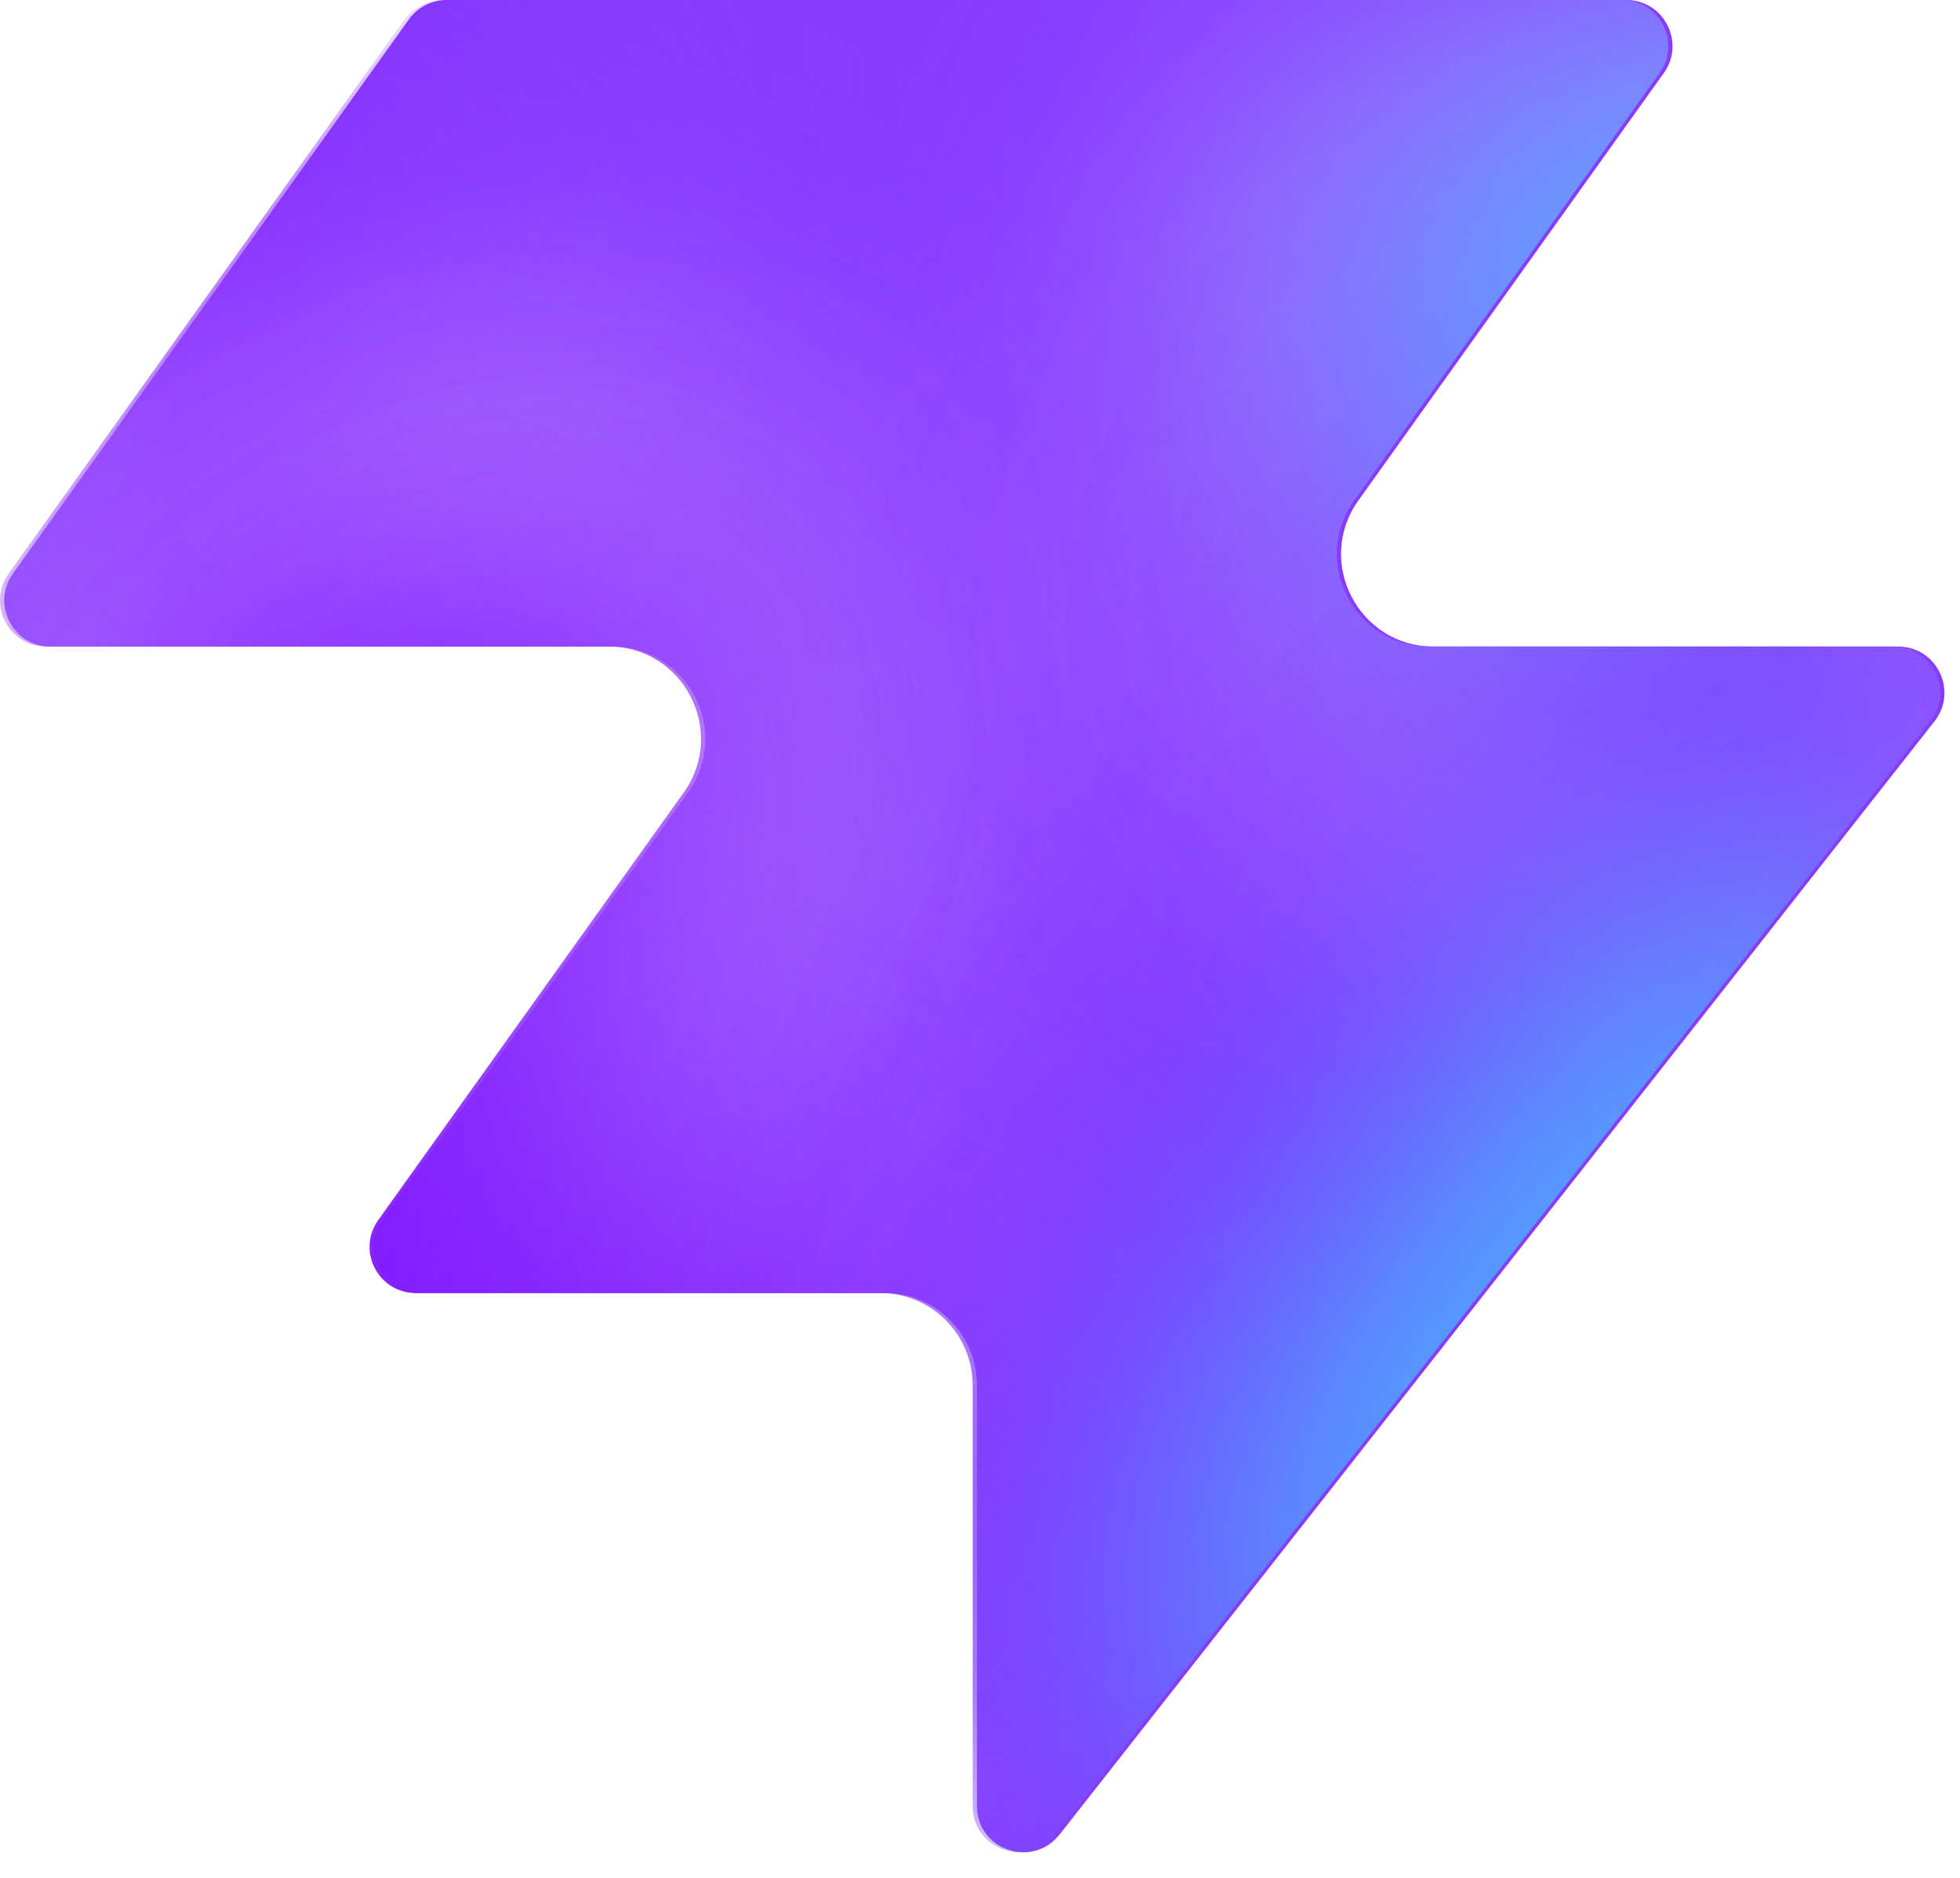
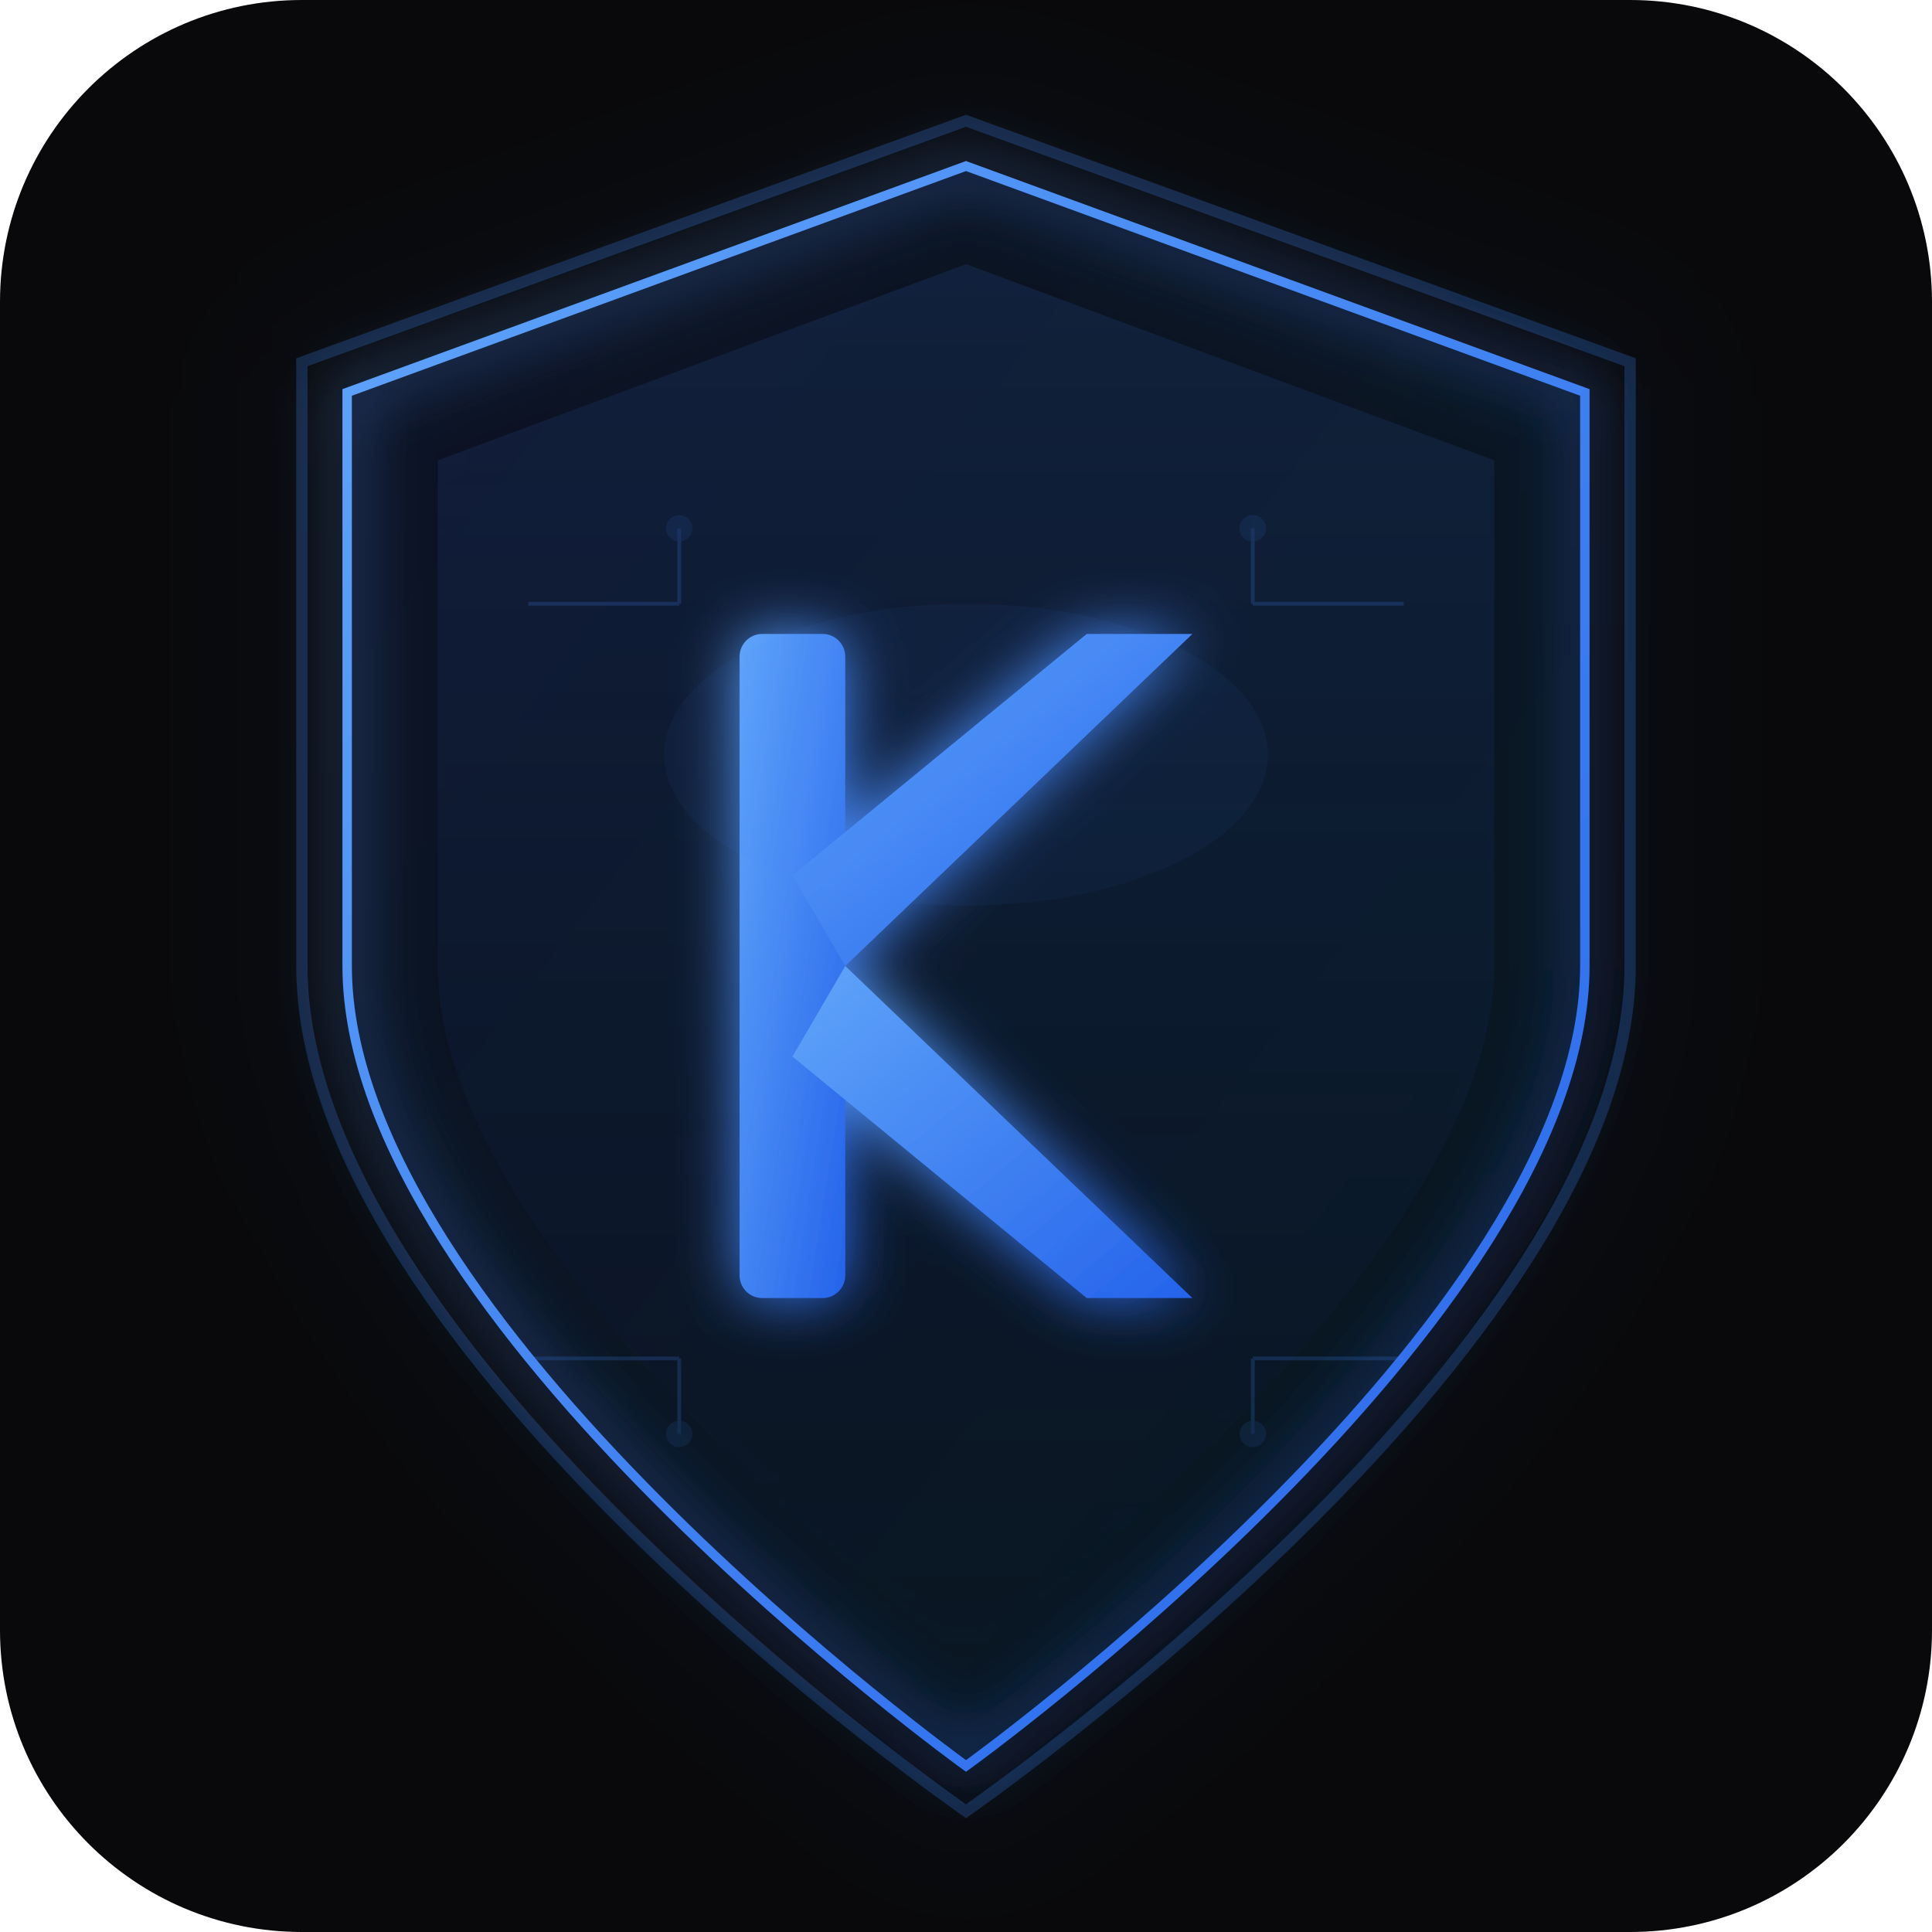
- <svg xmlns="http://www.w3.org/2000/svg" width="48" height="46" fill="none" viewBox="0 0 48 46">
-   <path fill="#863bff" d="M25.946 44.938c-.664.845-2.021.375-2.021-.698V33.937a2.26 2.26 0 0 0-2.262-2.262H10.287c-.92 0-1.456-1.04-.92-1.788l7.48-10.471c1.07-1.497 0-3.578-1.842-3.578H1.237c-.92 0-1.456-1.04-.92-1.788L10.013.474c.214-.297.556-.474.92-.474h28.894c.92 0 1.456 1.04.92 1.788l-7.48 10.471c-1.07 1.498 0 3.579 1.842 3.579h11.377c.943 0 1.473 1.088.89 1.83L25.947 44.94z" style="fill:#863bff;fill:color(display-p3 .525 .23 1);fill-opacity:1" />
-   <mask id="a" width="48" height="46" x="0" y="0" maskUnits="userSpaceOnUse" style="mask-type:alpha">
-     <path fill="#000" d="M25.842 44.938c-.664.844-2.021.375-2.021-.698V33.937a2.26 2.26 0 0 0-2.262-2.262H10.183c-.92 0-1.456-1.04-.92-1.788l7.48-10.471c1.07-1.498 0-3.579-1.842-3.579H1.133c-.92 0-1.456-1.04-.92-1.787L9.91.473c.214-.297.556-.474.92-.474h28.894c.92 0 1.456 1.04.92 1.788l-7.48 10.471c-1.07 1.498 0 3.578 1.842 3.578h11.377c.943 0 1.473 1.088.89 1.832L25.843 44.94z" style="fill:#000;fill-opacity:1" />
-   </mask>
-   <g mask="url(#a)">
-     <g filter="url(#b)">
-       <ellipse cx="5.508" cy="14.704" fill="#ede6ff" rx="5.508" ry="14.704" style="fill:#ede6ff;fill:color(display-p3 .927 .903 1);fill-opacity:1" transform="matrix(.00324 1 1 -.00324 -4.47 31.516)" />
-     </g>
-     <g filter="url(#c)">
-       <ellipse cx="10.399" cy="29.851" fill="#ede6ff" rx="10.399" ry="29.851" style="fill:#ede6ff;fill:color(display-p3 .927 .903 1);fill-opacity:1" transform="matrix(.00324 1 1 -.00324 -39.328 7.883)" />
-     </g>
-     <g filter="url(#d)">
-       <ellipse cx="5.508" cy="30.487" fill="#7e14ff" rx="5.508" ry="30.487" style="fill:#7e14ff;fill:color(display-p3 .492 .077 1);fill-opacity:1" transform="rotate(89.814 -25.913 -14.639)scale(1 -1)" />
-     </g>
-     <g filter="url(#e)">
-       <ellipse cx="5.508" cy="30.599" fill="#7e14ff" rx="5.508" ry="30.599" style="fill:#7e14ff;fill:color(display-p3 .492 .077 1);fill-opacity:1" transform="rotate(89.814 -32.644 -3.334)scale(1 -1)" />
-     </g>
-     <g filter="url(#f)">
-       <ellipse cx="5.508" cy="30.599" fill="#7e14ff" rx="5.508" ry="30.599" style="fill:#7e14ff;fill:color(display-p3 .492 .077 1);fill-opacity:1" transform="matrix(.00324 1 1 -.00324 -34.34 30.47)" />
-     </g>
-     <g filter="url(#g)">
-       <ellipse cx="14.072" cy="22.078" fill="#ede6ff" rx="14.072" ry="22.078" style="fill:#ede6ff;fill:color(display-p3 .927 .903 1);fill-opacity:1" transform="rotate(93.35 24.506 48.493)scale(-1 1)" />
-     </g>
-     <g filter="url(#h)">
-       <ellipse cx="3.47" cy="21.501" fill="#7e14ff" rx="3.47" ry="21.501" style="fill:#7e14ff;fill:color(display-p3 .492 .077 1);fill-opacity:1" transform="rotate(89.009 28.708 47.59)scale(-1 1)" />
-     </g>
-     <g filter="url(#i)">
-       <ellipse cx="3.47" cy="21.501" fill="#7e14ff" rx="3.47" ry="21.501" style="fill:#7e14ff;fill:color(display-p3 .492 .077 1);fill-opacity:1" transform="rotate(89.009 28.708 47.59)scale(-1 1)" />
-     </g>
-     <g filter="url(#j)">
-       <ellipse cx=".387" cy="8.972" fill="#7e14ff" rx="4.407" ry="29.108" style="fill:#7e14ff;fill:color(display-p3 .492 .077 1);fill-opacity:1" transform="rotate(39.51 .387 8.972)" />
-     </g>
-     <g filter="url(#k)">
-       <ellipse cx="47.523" cy="-6.092" fill="#7e14ff" rx="4.407" ry="29.108" style="fill:#7e14ff;fill:color(display-p3 .492 .077 1);fill-opacity:1" transform="rotate(37.892 47.523 -6.092)" />
-     </g>
-     <g filter="url(#l)">
-       <ellipse cx="41.412" cy="6.333" fill="#47bfff" rx="5.971" ry="9.665" style="fill:#47bfff;fill:color(display-p3 .28 .748 1);fill-opacity:1" transform="rotate(37.892 41.412 6.333)" />
-     </g>
-     <g filter="url(#m)">
-       <ellipse cx="-1.879" cy="38.332" fill="#7e14ff" rx="4.407" ry="29.108" style="fill:#7e14ff;fill:color(display-p3 .492 .077 1);fill-opacity:1" transform="rotate(37.892 -1.88 38.332)" />
-     </g>
-     <g filter="url(#n)">
-       <ellipse cx="-1.879" cy="38.332" fill="#7e14ff" rx="4.407" ry="29.108" style="fill:#7e14ff;fill:color(display-p3 .492 .077 1);fill-opacity:1" transform="rotate(37.892 -1.88 38.332)" />
-     </g>
-     <g filter="url(#o)">
-       <ellipse cx="35.651" cy="29.907" fill="#7e14ff" rx="4.407" ry="29.108" style="fill:#7e14ff;fill:color(display-p3 .492 .077 1);fill-opacity:1" transform="rotate(37.892 35.651 29.907)" />
-     </g>
-     <g filter="url(#p)">
-       <ellipse cx="38.418" cy="32.4" fill="#47bfff" rx="5.971" ry="15.297" style="fill:#47bfff;fill:color(display-p3 .28 .748 1);fill-opacity:1" transform="rotate(37.892 38.418 32.4)" />
-     </g>
+ <svg xmlns="http://www.w3.org/2000/svg" viewBox="0 0 512 512" width="512" height="512">
+   <defs>
+     <linearGradient id="shieldGrad" x1="0%" y1="0%" x2="100%" y2="100%">
+       <stop offset="0%" style="stop-color:#1e40af;stop-opacity:1" />
+       <stop offset="100%" style="stop-color:#0369a1;stop-opacity:1" />
+     </linearGradient>
+     <linearGradient id="kGrad" x1="0%" y1="0%" x2="100%" y2="100%">
+       <stop offset="0%" style="stop-color:#60a5fa;stop-opacity:1" />
+       <stop offset="100%" style="stop-color:#2563eb;stop-opacity:1" />
+     </linearGradient>
+     <linearGradient id="glowGrad" x1="0%" y1="0%" x2="0%" y2="100%">
+       <stop offset="0%" style="stop-color:#3b82f6;stop-opacity:0.4" />
+       <stop offset="100%" style="stop-color:#1d4ed8;stop-opacity:0" />
+     </linearGradient>
+     <filter id="glow" x="-20%" y="-20%" width="140%" height="140%">
+       <feGaussianBlur in="SourceGraphic" stdDeviation="8" result="blur" />
+       <feMerge>
+         <feMergeNode in="blur" />
+         <feMergeNode in="SourceGraphic" />
+       </feMerge>
+     </filter>
+     <filter id="outerGlow" x="-30%" y="-30%" width="160%" height="160%">
+       <feGaussianBlur in="SourceGraphic" stdDeviation="18" result="blur" />
+       <feMerge>
+         <feMergeNode in="blur" />
+         <feMergeNode in="SourceGraphic" />
+       </feMerge>
+     </filter>
+     <clipPath id="shieldClip">
+       <path d="M256 32 L432 96 L432 256 C432 358 256 480 256 480 C256 480 80 358 80 256 L80 96 Z" />
+     </clipPath>
+   </defs>
+   <rect width="512" height="512" fill="#09090b" rx="80" />
+   <path d="M256 32 L432 96 L432 256 C432 358 256 480 256 480 C256 480 80 358 80 256 L80 96 Z" fill="none" stroke="#3b82f6" stroke-width="3" opacity="0.25" filter="url(#outerGlow)" />
+   <path d="M256 44 L420 104 L420 256 C420 350 256 468 256 468 C256 468 92 350 92 256 L92 104 Z" fill="url(#shieldGrad)" opacity="0.15" />
+   <path d="M256 44 L420 104 L420 256 C420 350 256 468 256 468 C256 468 92 350 92 256 L92 104 Z" fill="none" stroke="url(#kGrad)" stroke-width="2.5" filter="url(#glow)" />
+   <path d="M256 70 L396 122 L396 256 C396 336 256 440 256 440 C256 440 116 336 116 256 L116 122 Z" fill="url(#glowGrad)" opacity="0.3" />
+   <g stroke="#3b82f6" stroke-width="1" opacity="0.2" fill="none">
+     <line x1="140" y1="160" x2="180" y2="160" />
+     <line x1="180" y1="160" x2="180" y2="140" />
+     <line x1="332" y1="160" x2="372" y2="160" />
+     <line x1="332" y1="160" x2="332" y2="140" />
+     <line x1="140" y1="360" x2="180" y2="360" />
+     <line x1="180" y1="360" x2="180" y2="380" />
+     <line x1="332" y1="360" x2="372" y2="360" />
+     <line x1="332" y1="360" x2="332" y2="380" />
+     <circle cx="180" cy="140" r="3" fill="#3b82f6" opacity="0.5" />
+     <circle cx="332" cy="140" r="3" fill="#3b82f6" opacity="0.5" />
+     <circle cx="180" cy="380" r="3" fill="#3b82f6" opacity="0.5" />
+     <circle cx="332" cy="380" r="3" fill="#3b82f6" opacity="0.5" />
  </g>
-   <defs>
-     <filter id="b" width="60.045" height="41.654" x="-19.77" y="16.149" color-interpolation-filters="sRGB" filterUnits="userSpaceOnUse">
-       <feFlood flood-opacity="0" result="BackgroundImageFix" />
-       <feBlend in="SourceGraphic" in2="BackgroundImageFix" result="shape" />
-       <feGaussianBlur result="effect1_foregroundBlur_2002_17158" stdDeviation="7.659" />
-     </filter>
-     <filter id="c" width="90.34" height="51.437" x="-54.613" y="-7.533" color-interpolation-filters="sRGB" filterUnits="userSpaceOnUse">
-       <feFlood flood-opacity="0" result="BackgroundImageFix" />
-       <feBlend in="SourceGraphic" in2="BackgroundImageFix" result="shape" />
-       <feGaussianBlur result="effect1_foregroundBlur_2002_17158" stdDeviation="7.659" />
-     </filter>
-     <filter id="d" width="79.355" height="29.4" x="-49.64" y="2.03" color-interpolation-filters="sRGB" filterUnits="userSpaceOnUse">
-       <feFlood flood-opacity="0" result="BackgroundImageFix" />
-       <feBlend in="SourceGraphic" in2="BackgroundImageFix" result="shape" />
-       <feGaussianBlur result="effect1_foregroundBlur_2002_17158" stdDeviation="4.596" />
-     </filter>
-     <filter id="e" width="79.579" height="29.4" x="-45.045" y="20.029" color-interpolation-filters="sRGB" filterUnits="userSpaceOnUse">
-       <feFlood flood-opacity="0" result="BackgroundImageFix" />
-       <feBlend in="SourceGraphic" in2="BackgroundImageFix" result="shape" />
-       <feGaussianBlur result="effect1_foregroundBlur_2002_17158" stdDeviation="4.596" />
-     </filter>
-     <filter id="f" width="79.579" height="29.4" x="-43.513" y="21.178" color-interpolation-filters="sRGB" filterUnits="userSpaceOnUse">
-       <feFlood flood-opacity="0" result="BackgroundImageFix" />
-       <feBlend in="SourceGraphic" in2="BackgroundImageFix" result="shape" />
-       <feGaussianBlur result="effect1_foregroundBlur_2002_17158" stdDeviation="4.596" />
-     </filter>
-     <filter id="g" width="74.749" height="58.852" x="15.756" y="-17.901" color-interpolation-filters="sRGB" filterUnits="userSpaceOnUse">
-       <feFlood flood-opacity="0" result="BackgroundImageFix" />
-       <feBlend in="SourceGraphic" in2="BackgroundImageFix" result="shape" />
-       <feGaussianBlur result="effect1_foregroundBlur_2002_17158" stdDeviation="7.659" />
-     </filter>
-     <filter id="h" width="61.377" height="25.362" x="23.548" y="2.284" color-interpolation-filters="sRGB" filterUnits="userSpaceOnUse">
-       <feFlood flood-opacity="0" result="BackgroundImageFix" />
-       <feBlend in="SourceGraphic" in2="BackgroundImageFix" result="shape" />
-       <feGaussianBlur result="effect1_foregroundBlur_2002_17158" stdDeviation="4.596" />
-     </filter>
-     <filter id="i" width="61.377" height="25.362" x="23.548" y="2.284" color-interpolation-filters="sRGB" filterUnits="userSpaceOnUse">
-       <feFlood flood-opacity="0" result="BackgroundImageFix" />
-       <feBlend in="SourceGraphic" in2="BackgroundImageFix" result="shape" />
-       <feGaussianBlur result="effect1_foregroundBlur_2002_17158" stdDeviation="4.596" />
-     </filter>
-     <filter id="j" width="56.045" height="63.649" x="-27.636" y="-22.853" color-interpolation-filters="sRGB" filterUnits="userSpaceOnUse">
-       <feFlood flood-opacity="0" result="BackgroundImageFix" />
-       <feBlend in="SourceGraphic" in2="BackgroundImageFix" result="shape" />
-       <feGaussianBlur result="effect1_foregroundBlur_2002_17158" stdDeviation="4.596" />
-     </filter>
-     <filter id="k" width="54.814" height="64.646" x="20.116" y="-38.415" color-interpolation-filters="sRGB" filterUnits="userSpaceOnUse">
-       <feFlood flood-opacity="0" result="BackgroundImageFix" />
-       <feBlend in="SourceGraphic" in2="BackgroundImageFix" result="shape" />
-       <feGaussianBlur result="effect1_foregroundBlur_2002_17158" stdDeviation="4.596" />
-     </filter>
-     <filter id="l" width="33.541" height="35.313" x="24.641" y="-11.323" color-interpolation-filters="sRGB" filterUnits="userSpaceOnUse">
-       <feFlood flood-opacity="0" result="BackgroundImageFix" />
-       <feBlend in="SourceGraphic" in2="BackgroundImageFix" result="shape" />
-       <feGaussianBlur result="effect1_foregroundBlur_2002_17158" stdDeviation="4.596" />
-     </filter>
-     <filter id="m" width="54.814" height="64.646" x="-29.286" y="6.009" color-interpolation-filters="sRGB" filterUnits="userSpaceOnUse">
-       <feFlood flood-opacity="0" result="BackgroundImageFix" />
-       <feBlend in="SourceGraphic" in2="BackgroundImageFix" result="shape" />
-       <feGaussianBlur result="effect1_foregroundBlur_2002_17158" stdDeviation="4.596" />
-     </filter>
-     <filter id="n" width="54.814" height="64.646" x="-29.286" y="6.009" color-interpolation-filters="sRGB" filterUnits="userSpaceOnUse">
-       <feFlood flood-opacity="0" result="BackgroundImageFix" />
-       <feBlend in="SourceGraphic" in2="BackgroundImageFix" result="shape" />
-       <feGaussianBlur result="effect1_foregroundBlur_2002_17158" stdDeviation="4.596" />
-     </filter>
-     <filter id="o" width="54.814" height="64.646" x="8.244" y="-2.416" color-interpolation-filters="sRGB" filterUnits="userSpaceOnUse">
-       <feFlood flood-opacity="0" result="BackgroundImageFix" />
-       <feBlend in="SourceGraphic" in2="BackgroundImageFix" result="shape" />
-       <feGaussianBlur result="effect1_foregroundBlur_2002_17158" stdDeviation="4.596" />
-     </filter>
-     <filter id="p" width="39.409" height="43.623" x="18.713" y="10.588" color-interpolation-filters="sRGB" filterUnits="userSpaceOnUse">
-       <feFlood flood-opacity="0" result="BackgroundImageFix" />
-       <feBlend in="SourceGraphic" in2="BackgroundImageFix" result="shape" />
-       <feGaussianBlur result="effect1_foregroundBlur_2002_17158" stdDeviation="4.596" />
-     </filter>
-   </defs>
+   <g filter="url(#glow)">
+     <rect x="196" y="168" width="28" height="176" rx="6" fill="url(#kGrad)" />
+     <path d="M224 256 L316 168 L288 168 L210 232 Z" fill="url(#kGrad)" />
+     <path d="M224 256 L316 344 L288 344 L210 280 Z" fill="url(#kGrad)" />
+   </g>
+   <ellipse cx="256" cy="200" rx="80" ry="40" fill="#3b82f6" opacity="0.05" />
</svg>
